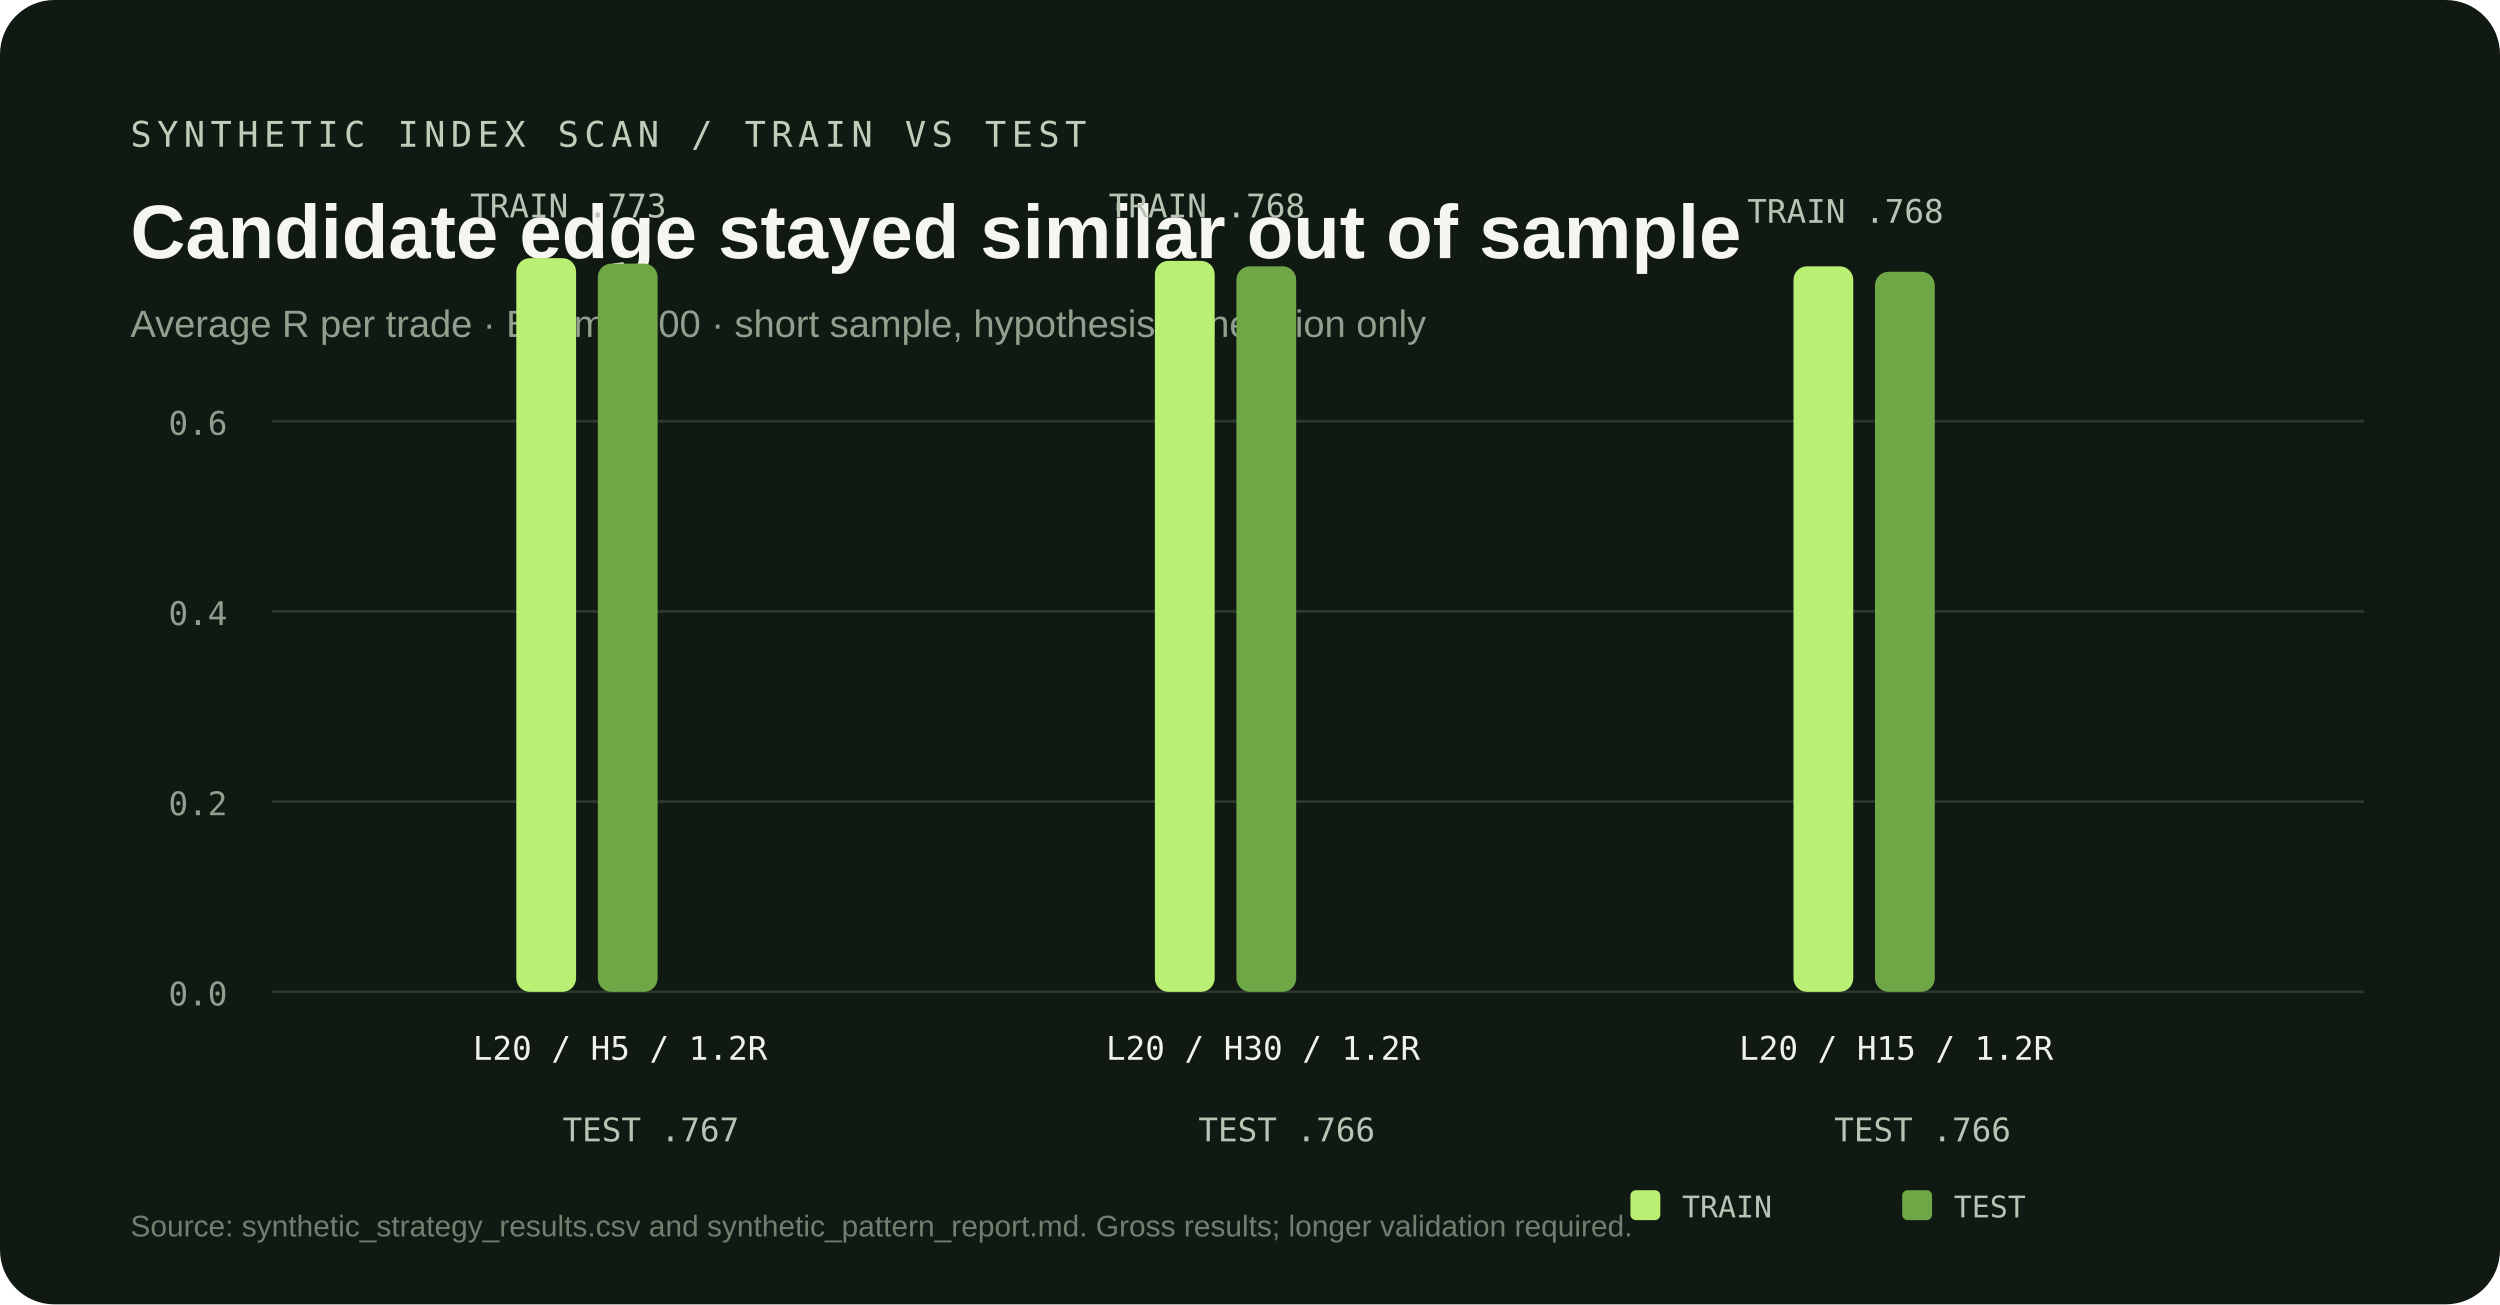
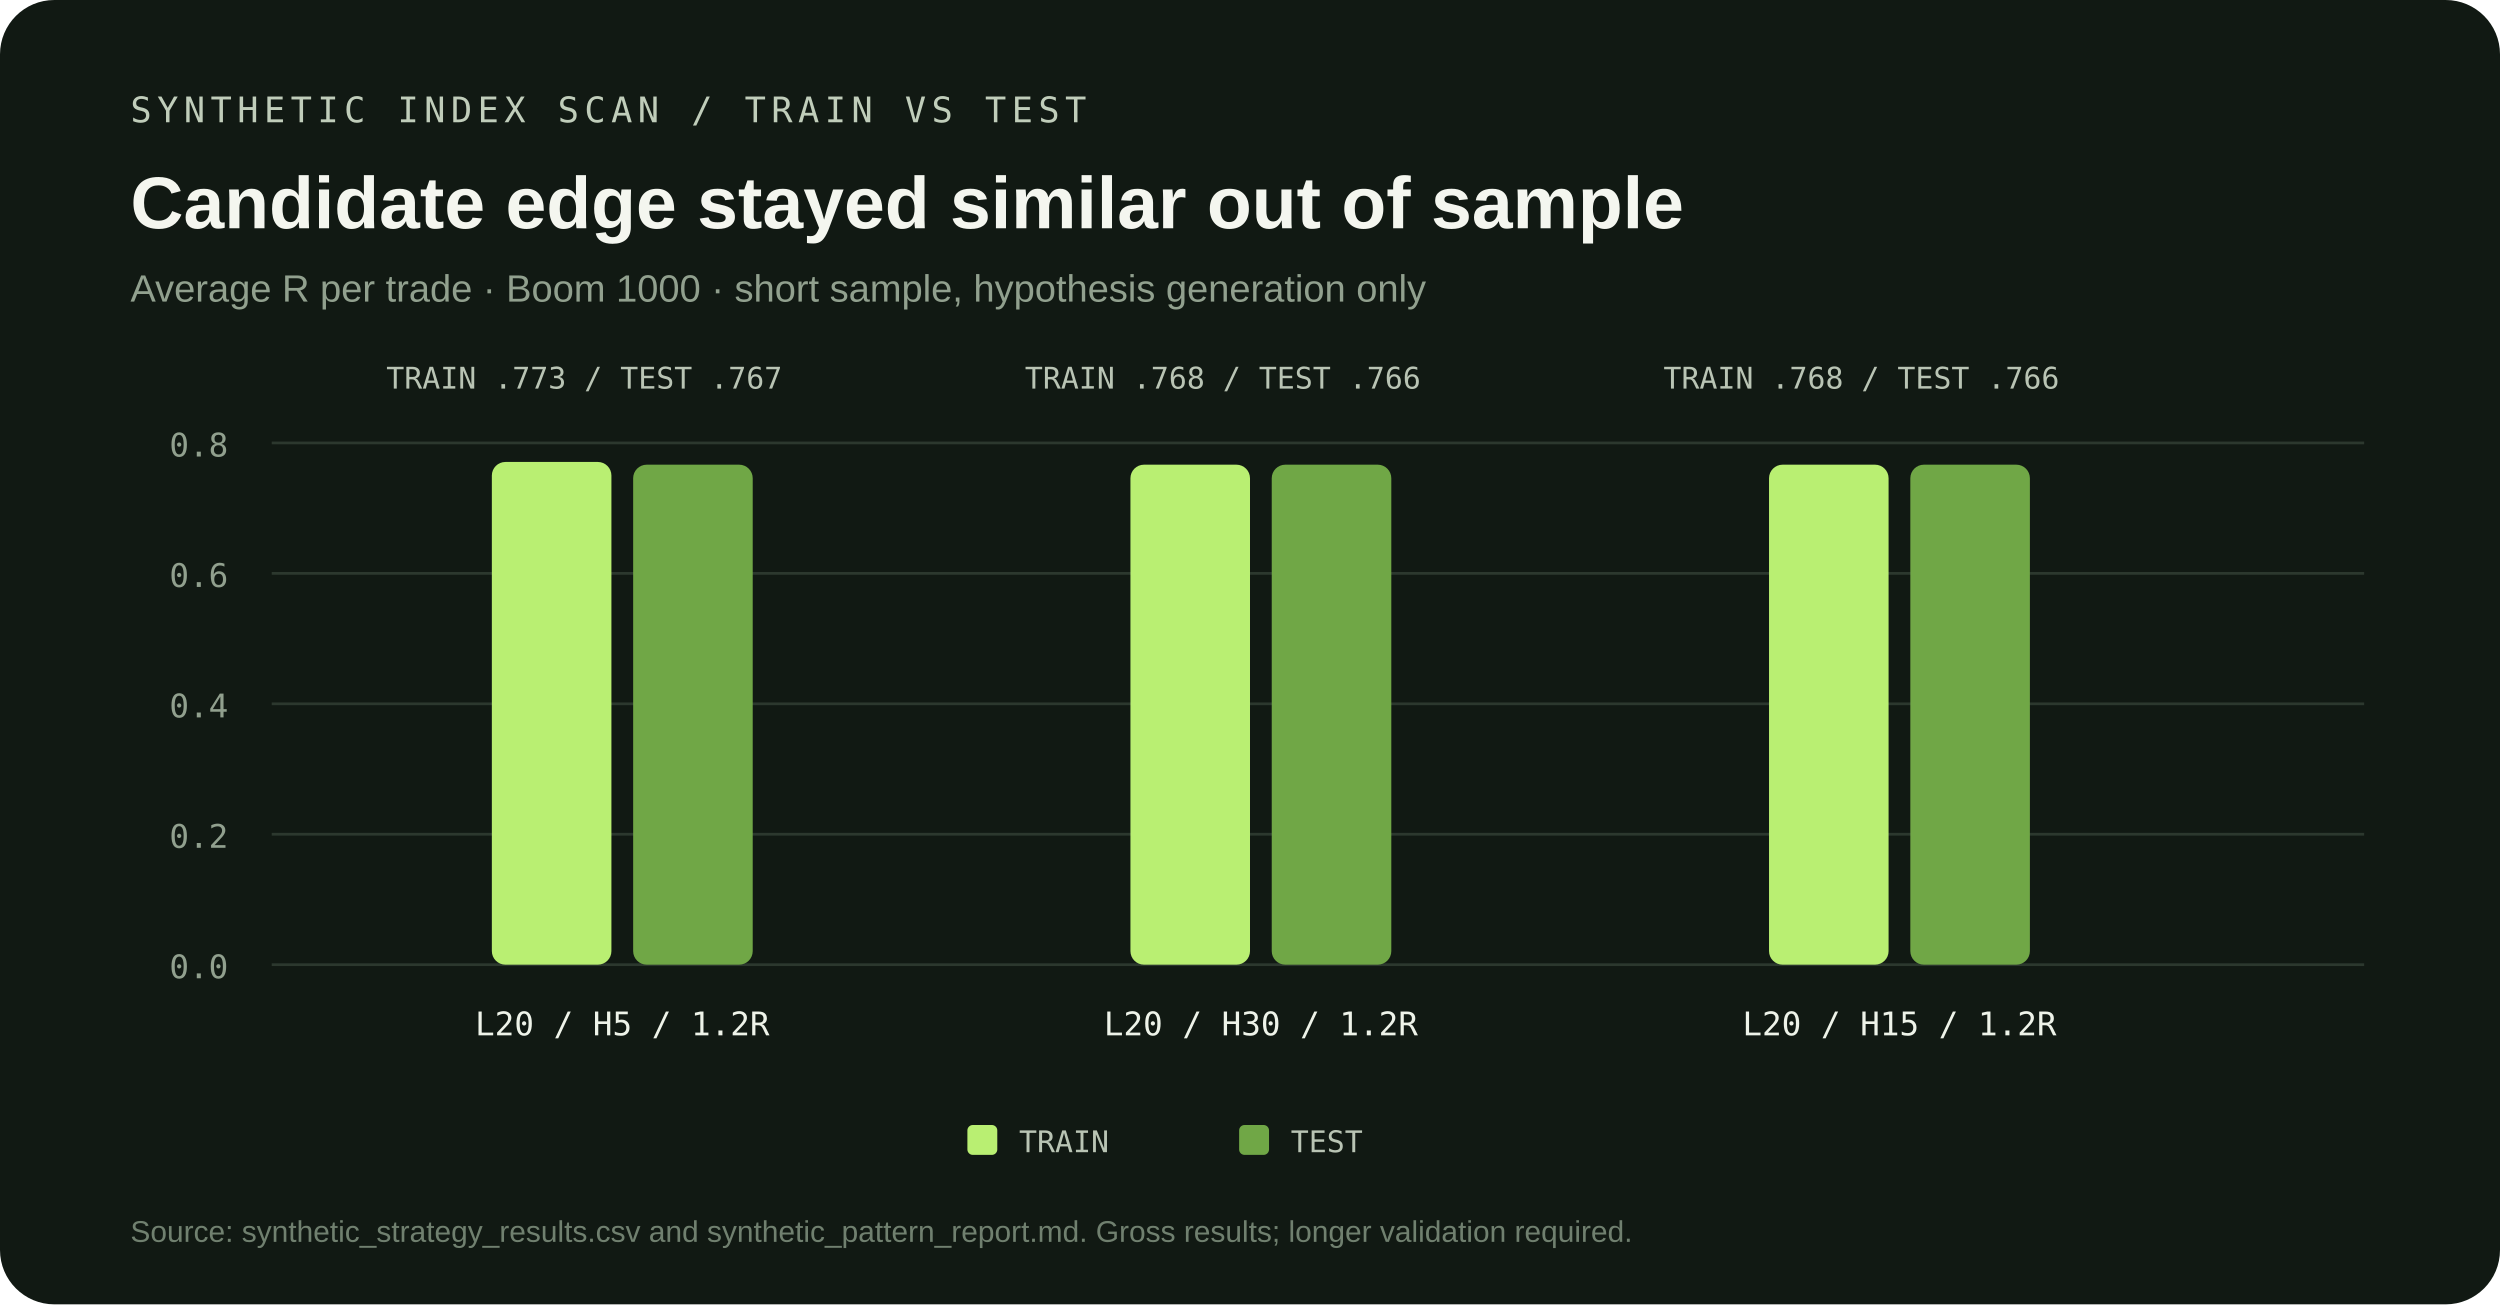
- <svg xmlns="http://www.w3.org/2000/svg" viewBox="0 0 920 480" role="img" aria-labelledby="t d">
+ <svg xmlns="http://www.w3.org/2000/svg" viewBox="0 0 920 480" role="img" aria-labelledby="title desc">
  <rect width="920" height="480" rx="20" fill="#111913" />
-   <text x="48" y="54" fill="#c0cdba" font-family="monospace" font-size="13" letter-spacing="2">SYNTHETIC INDEX SCAN / TRAIN VS TEST</text>
-   <text x="48" y="95" fill="#f4f6ef" font-family="Arial,sans-serif" font-size="28" font-weight="700">Candidate edge stayed similar out of sample</text>
-   <text x="48" y="124" fill="#91a08e" font-family="Arial,sans-serif" font-size="14">Average R per trade · Boom 1000 · short sample, hypothesis generation only</text>
+   <text x="48" y="45" fill="#c0cdba" font-family="monospace" font-size="13" letter-spacing="2">SYNTHETIC INDEX SCAN / TRAIN VS TEST</text>
+   <text x="48" y="84" fill="#f4f6ef" font-family="Arial,sans-serif" font-size="27" font-weight="700">Candidate edge stayed similar out of sample</text>
+   <text x="48" y="111" fill="#91a08e" font-family="Arial,sans-serif" font-size="14">Average R per trade · Boom 1000 · short sample, hypothesis generation only</text>
+   <g fill="#b9c4b4" font-family="monospace" font-size="11" text-anchor="middle">
+     <text x="215" y="143">TRAIN .773  /  TEST .767</text>
+     <text x="450" y="143">TRAIN .768  /  TEST .766</text>
+     <text x="685" y="143">TRAIN .768  /  TEST .766</text>
+   </g>
  <g stroke="#2c382e" stroke-width="1">
-     <path d="M100 365H870M100 295H870M100 225H870M100 155H870" />
+     <path d="M100 355H870" />
+     <path d="M100 307H870" />
+     <path d="M100 259H870" />
+     <path d="M100 211H870" />
+     <path d="M100 163H870" />
  </g>
-   <g fill="#91a08e" font-family="monospace" font-size="12">
-     <text x="62" y="370">0.0</text>
-     <text x="62" y="300">0.2</text>
-     <text x="62" y="230">0.4</text>
-     <text x="62" y="160">0.6</text>
+   <g fill="#91a08e" font-family="monospace" font-size="12" text-anchor="end">
+     <text x="84" y="360">0.0</text>
+     <text x="84" y="312">0.2</text>
+     <text x="84" y="264">0.4</text>
+     <text x="84" y="216">0.6</text>
+     <text x="84" y="168">0.8</text>
  </g>
  <g>
-     <rect x="190" y="95" width="22" height="270" rx="5" fill="#b9ef72" />
-     <rect x="220" y="97" width="22" height="268" rx="5" fill="#70a746" />
-     <rect x="425" y="96" width="22" height="269" rx="5" fill="#b9ef72" />
-     <rect x="455" y="98" width="22" height="267" rx="5" fill="#70a746" />
-     <rect x="660" y="98" width="22" height="267" rx="5" fill="#b9ef72" />
-     <rect x="690" y="100" width="22" height="265" rx="5" fill="#70a746" />
+     <rect x="181" y="170" width="44" height="185" rx="5" fill="#b9ef72" />
+     <rect x="233" y="171" width="44" height="184" rx="5" fill="#70a746" />
+     <rect x="416" y="171" width="44" height="184" rx="5" fill="#b9ef72" />
+     <rect x="468" y="171" width="44" height="184" rx="5" fill="#70a746" />
+     <rect x="651" y="171" width="44" height="184" rx="5" fill="#b9ef72" />
+     <rect x="703" y="171" width="44" height="184" rx="5" fill="#70a746" />
  </g>
-   <g fill="#eef3e9" font-family="monospace" font-size="12">
-     <text x="174" y="390">L20 / H5 / 1.2R</text>
-     <text x="407" y="390">L20 / H30 / 1.2R</text>
-     <text x="640" y="390">L20 / H15 / 1.2R</text>
+   <g fill="#eef3e9" font-family="monospace" font-size="12" text-anchor="middle">
+     <text x="229" y="381">L20 / H5 / 1.2R</text>
+     <text x="464" y="381">L20 / H30 / 1.2R</text>
+     <text x="699" y="381">L20 / H15 / 1.2R</text>
  </g>
-   <g fill="#b9c4b4" font-family="monospace" font-size="12">
-     <text x="173" y="80">TRAIN .773</text>
-     <text x="207" y="420">TEST .767</text>
-     <text x="408" y="80">TRAIN .768</text>
-     <text x="441" y="420">TEST .766</text>
-     <text x="643" y="82">TRAIN .768</text>
-     <text x="675" y="420">TEST .766</text>
-   </g>
-   <rect x="600" y="438" width="11" height="11" rx="2" fill="#b9ef72" />
-   <text x="619" y="448" fill="#b9c4b4" font-family="monospace" font-size="11">TRAIN</text>
-   <rect x="700" y="438" width="11" height="11" rx="2" fill="#70a746" />
-   <text x="719" y="448" fill="#b9c4b4" font-family="monospace" font-size="11">TEST</text>
-   <text x="48" y="455" fill="#70806f" font-family="Arial,sans-serif" font-size="11">Source: synthetic_strategy_results.csv and synthetic_pattern_report.md. Gross results; longer validation required.</text>
+   <rect x="356" y="414" width="11" height="11" rx="2" fill="#b9ef72" />
+   <text x="375" y="424" fill="#b9c4b4" font-family="monospace" font-size="11">TRAIN</text>
+   <rect x="456" y="414" width="11" height="11" rx="2" fill="#70a746" />
+   <text x="475" y="424" fill="#b9c4b4" font-family="monospace" font-size="11">TEST</text>
+   <text x="48" y="457" fill="#70806f" font-family="Arial,sans-serif" font-size="11">Source: synthetic_strategy_results.csv and synthetic_pattern_report.md. Gross results; longer validation required.</text>
</svg>
